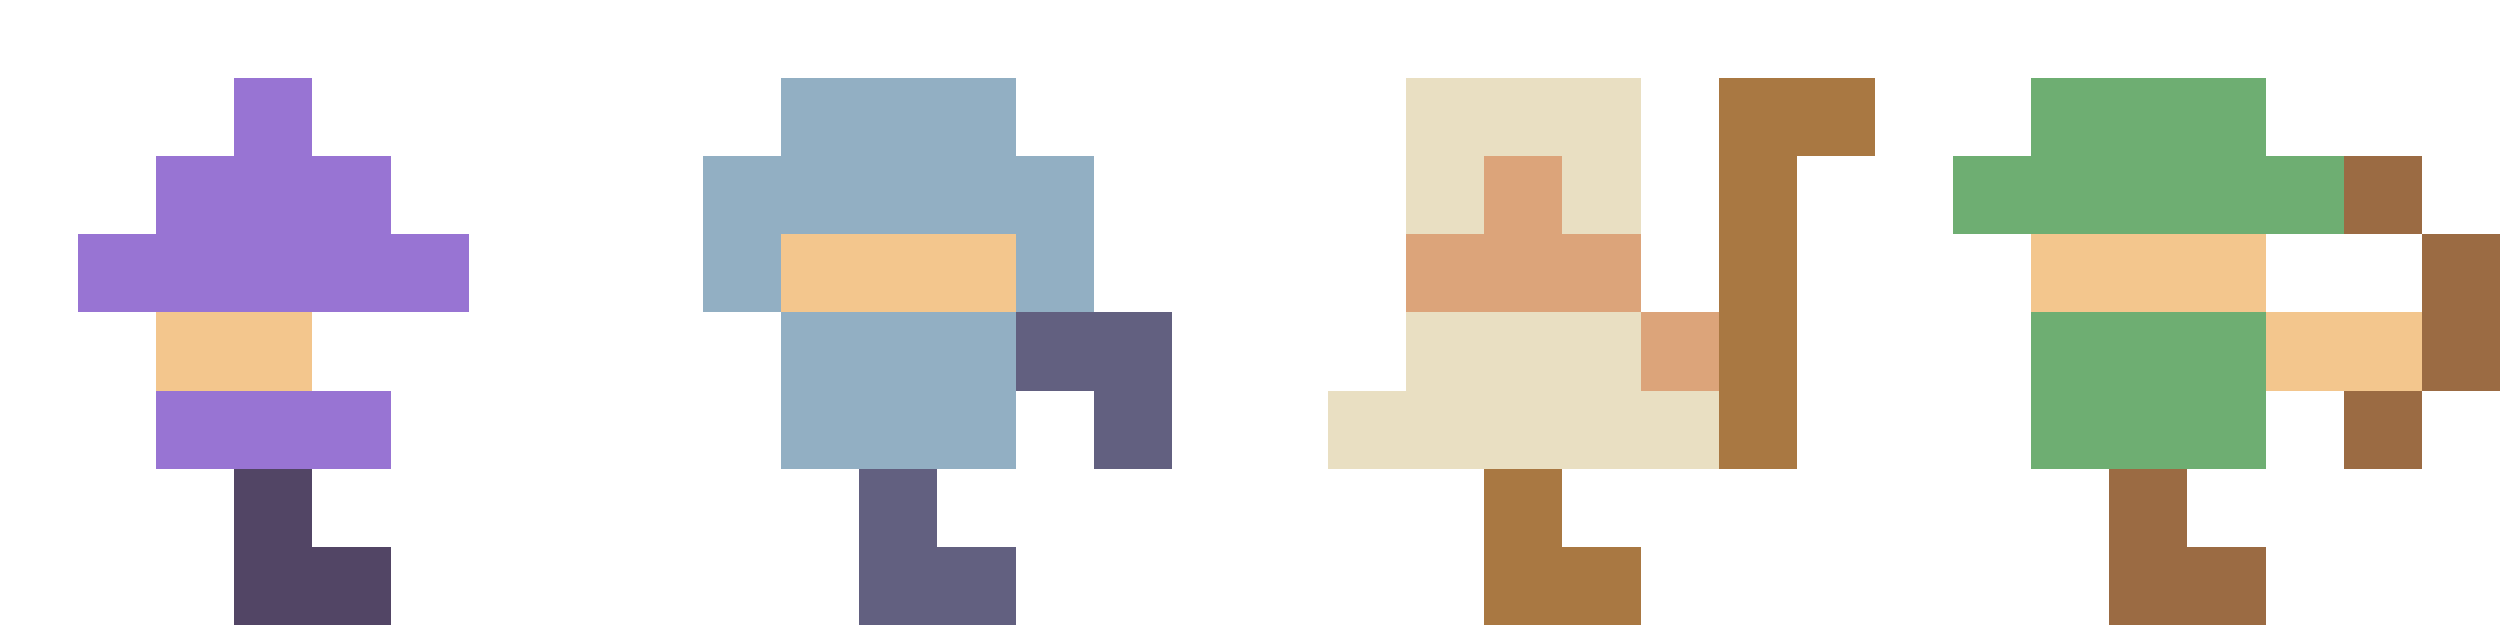
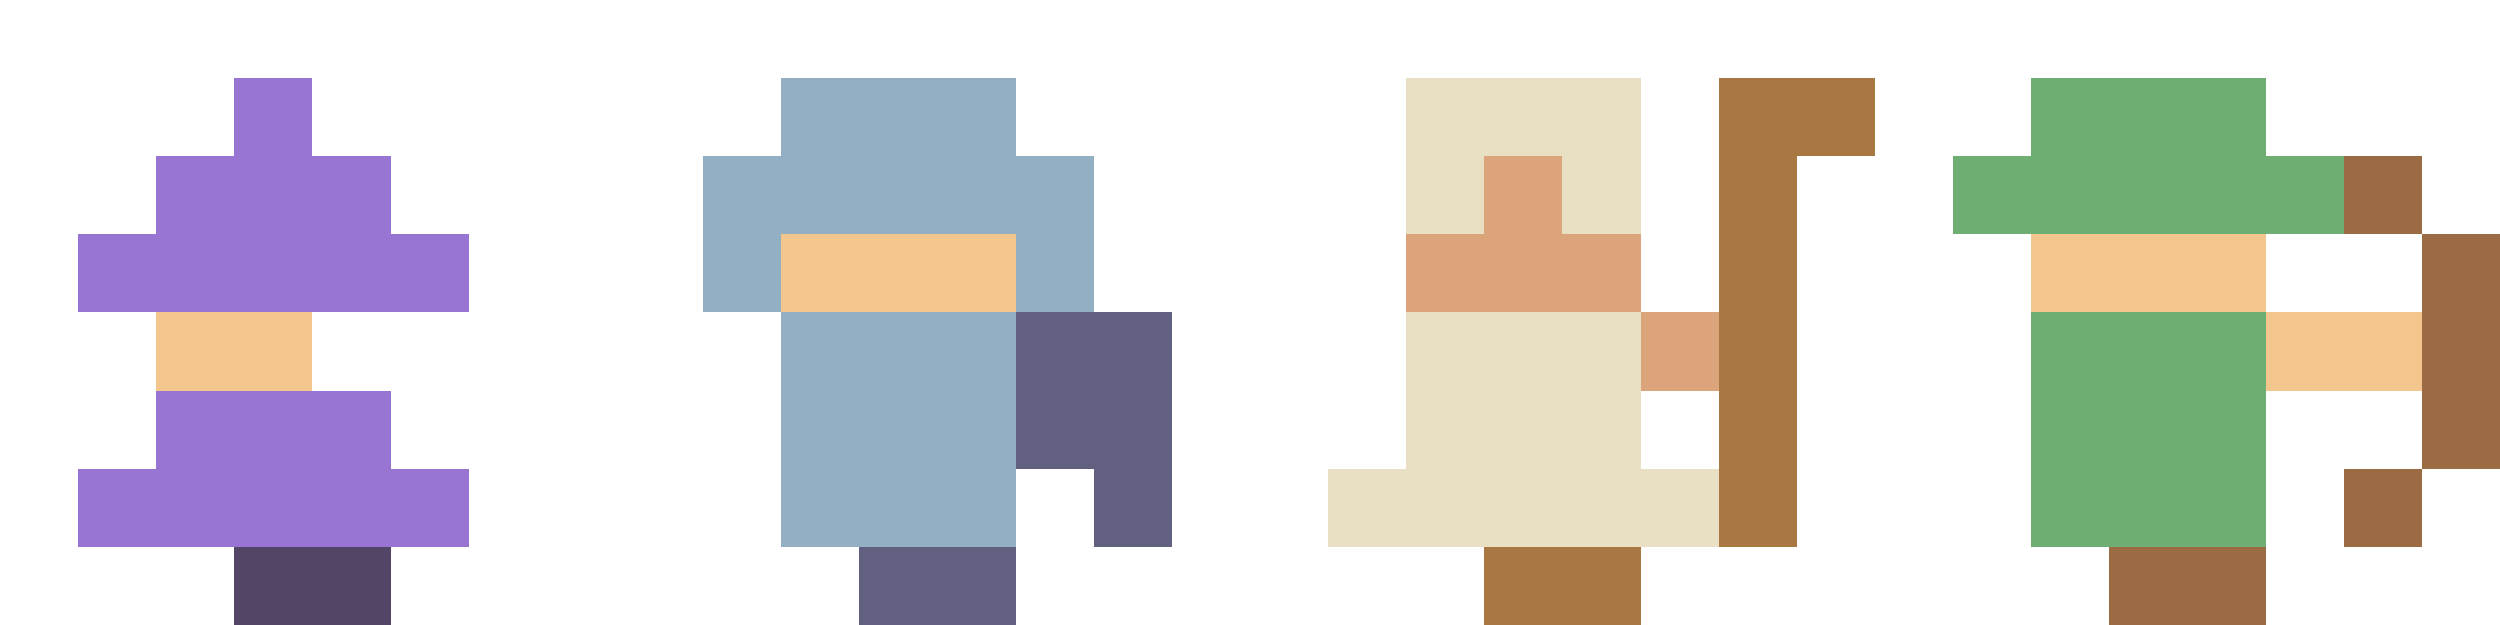
<svg xmlns="http://www.w3.org/2000/svg" width="32" height="8" viewBox="0 0 32 8" shape-rendering="crispEdges" role="img" aria-label="Dört karakterin yürüyüş frame 3: kapalı">
  <rect x="3" y="1" width="1" height="1" fill="#9874d3" />
  <rect x="10" y="1" width="3" height="1" fill="#92afc3" />
  <rect x="18" y="1" width="3" height="1" fill="#e9dfc2" />
  <rect x="22" y="1" width="2" height="1" fill="#a97842" />
  <rect x="26" y="1" width="3" height="1" fill="#6eae72" />
  <rect x="2" y="2" width="3" height="1" fill="#9874d3" />
  <rect x="9" y="2" width="5" height="1" fill="#92afc3" />
  <rect x="18" y="2" width="1" height="1" fill="#e9dfc2" />
  <rect x="19" y="2" width="1" height="1" fill="#dca47a" />
  <rect x="20" y="2" width="1" height="1" fill="#e9dfc2" />
  <rect x="22" y="2" width="1" height="1" fill="#a97842" />
  <rect x="25" y="2" width="5" height="1" fill="#6eae72" />
  <rect x="30" y="2" width="1" height="1" fill="#9b6b43" />
  <rect x="1" y="3" width="5" height="1" fill="#9874d3" />
  <rect x="9" y="3" width="1" height="1" fill="#92afc3" />
  <rect x="10" y="3" width="3" height="1" fill="#f3c68d" />
  <rect x="13" y="3" width="1" height="1" fill="#92afc3" />
  <rect x="18" y="3" width="3" height="1" fill="#dca47a" />
  <rect x="22" y="3" width="1" height="1" fill="#a97842" />
  <rect x="26" y="3" width="3" height="1" fill="#f3c68d" />
  <rect x="31" y="3" width="1" height="1" fill="#9b6b43" />
  <rect x="2" y="4" width="2" height="1" fill="#f3c68d" />
  <rect x="10" y="4" width="3" height="1" fill="#92afc3" />
  <rect x="13" y="4" width="2" height="1" fill="#626080" />
  <rect x="18" y="4" width="3" height="1" fill="#e9dfc2" />
  <rect x="21" y="4" width="1" height="1" fill="#dca47a" />
  <rect x="22" y="4" width="1" height="1" fill="#a97842" />
  <rect x="26" y="4" width="3" height="1" fill="#6eae72" />
  <rect x="29" y="4" width="2" height="1" fill="#f3c68d" />
  <rect x="31" y="4" width="1" height="1" fill="#9b6b43" />
  <rect x="2" y="5" width="3" height="1" fill="#9874d3" />
  <rect x="10" y="5" width="3" height="1" fill="#92afc3" />
-   <rect x="14" y="5" width="1" height="1" fill="#626080" />
-   <rect x="17" y="5" width="5" height="1" fill="#e9dfc2" />
+   <rect x="13" y="5" width="2" height="1" fill="#626080" />
+   <rect x="18" y="5" width="3" height="1" fill="#e9dfc2" />
  <rect x="22" y="5" width="1" height="1" fill="#a97842" />
  <rect x="26" y="5" width="3" height="1" fill="#6eae72" />
-   <rect x="30" y="5" width="1" height="1" fill="#9b6b43" />
-   <rect x="3" y="6" width="1" height="1" fill="#524565" />
-   <rect x="11" y="6" width="1" height="1" fill="#626080" />
-   <rect x="19" y="6" width="1" height="1" fill="#a97842" />
-   <rect x="27" y="6" width="1" height="1" fill="#9b6b43" />
-   <rect x="3" y="7" width="2" height="1" fill="#524565" />
-   <rect x="11" y="7" width="2" height="1" fill="#626080" />
-   <rect x="19" y="7" width="2" height="1" fill="#a97842" />
-   <rect x="27" y="7" width="2" height="1" fill="#9b6b43" />
+   <rect x="31" y="5" width="1" height="1" fill="#9b6b43" />
+   <rect x="1" y="6" width="5" height="1" fill="#9874d3" />
+   <rect x="10" y="6" width="3" height="1" fill="#92afc3" />
+   <rect x="14" y="6" width="1" height="1" fill="#626080" />
+   <rect x="17" y="6" width="5" height="1" fill="#e9dfc2" />
+   <rect x="22" y="6" width="1" height="1" fill="#a97842" />
+   <rect x="26" y="6" width="3" height="1" fill="#6eae72" />
+   <rect x="30" y="6" width="1" height="1" fill="#9b6b43" />
+   <rect x="3" y="7" width="1" height="1" fill="#524565" />
+   <rect x="4" y="7" width="1" height="1" fill="#524565" />
+   <rect x="11" y="7" width="1" height="1" fill="#626080" />
+   <rect x="12" y="7" width="1" height="1" fill="#626080" />
+   <rect x="19" y="7" width="1" height="1" fill="#a97842" />
+   <rect x="20" y="7" width="1" height="1" fill="#a97842" />
+   <rect x="27" y="7" width="1" height="1" fill="#9b6b43" />
+   <rect x="28" y="7" width="1" height="1" fill="#9b6b43" />
</svg>
